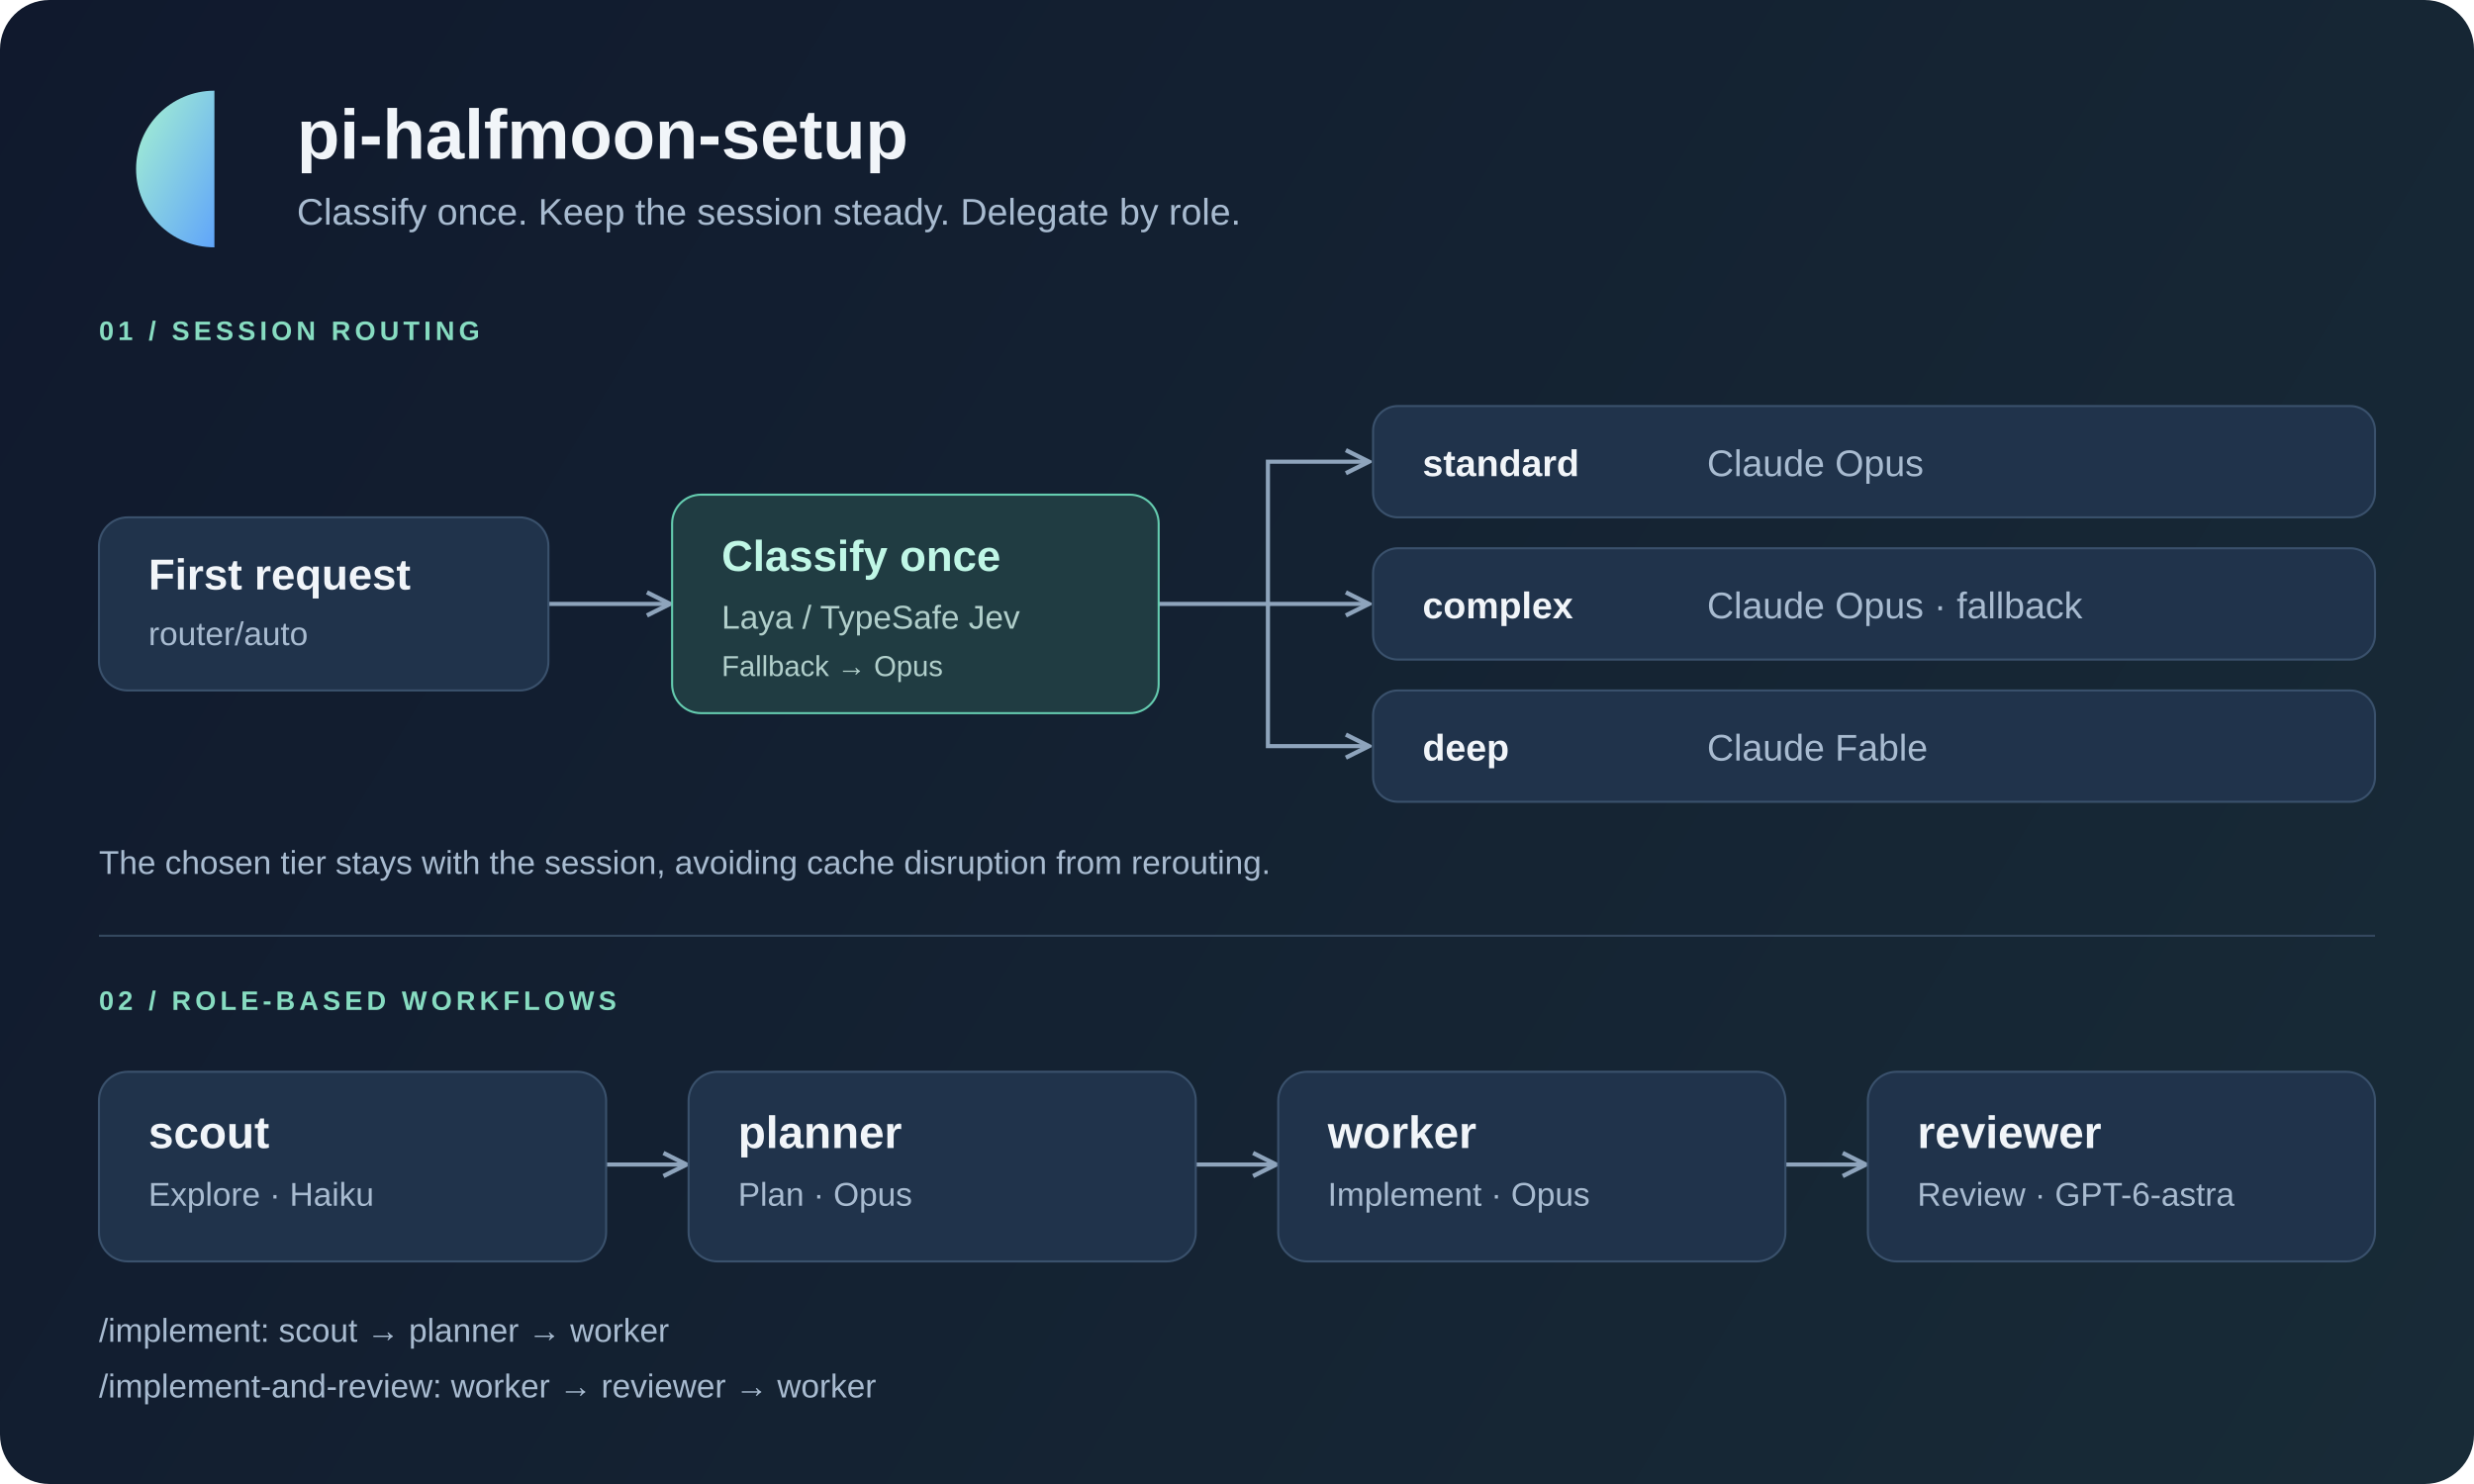
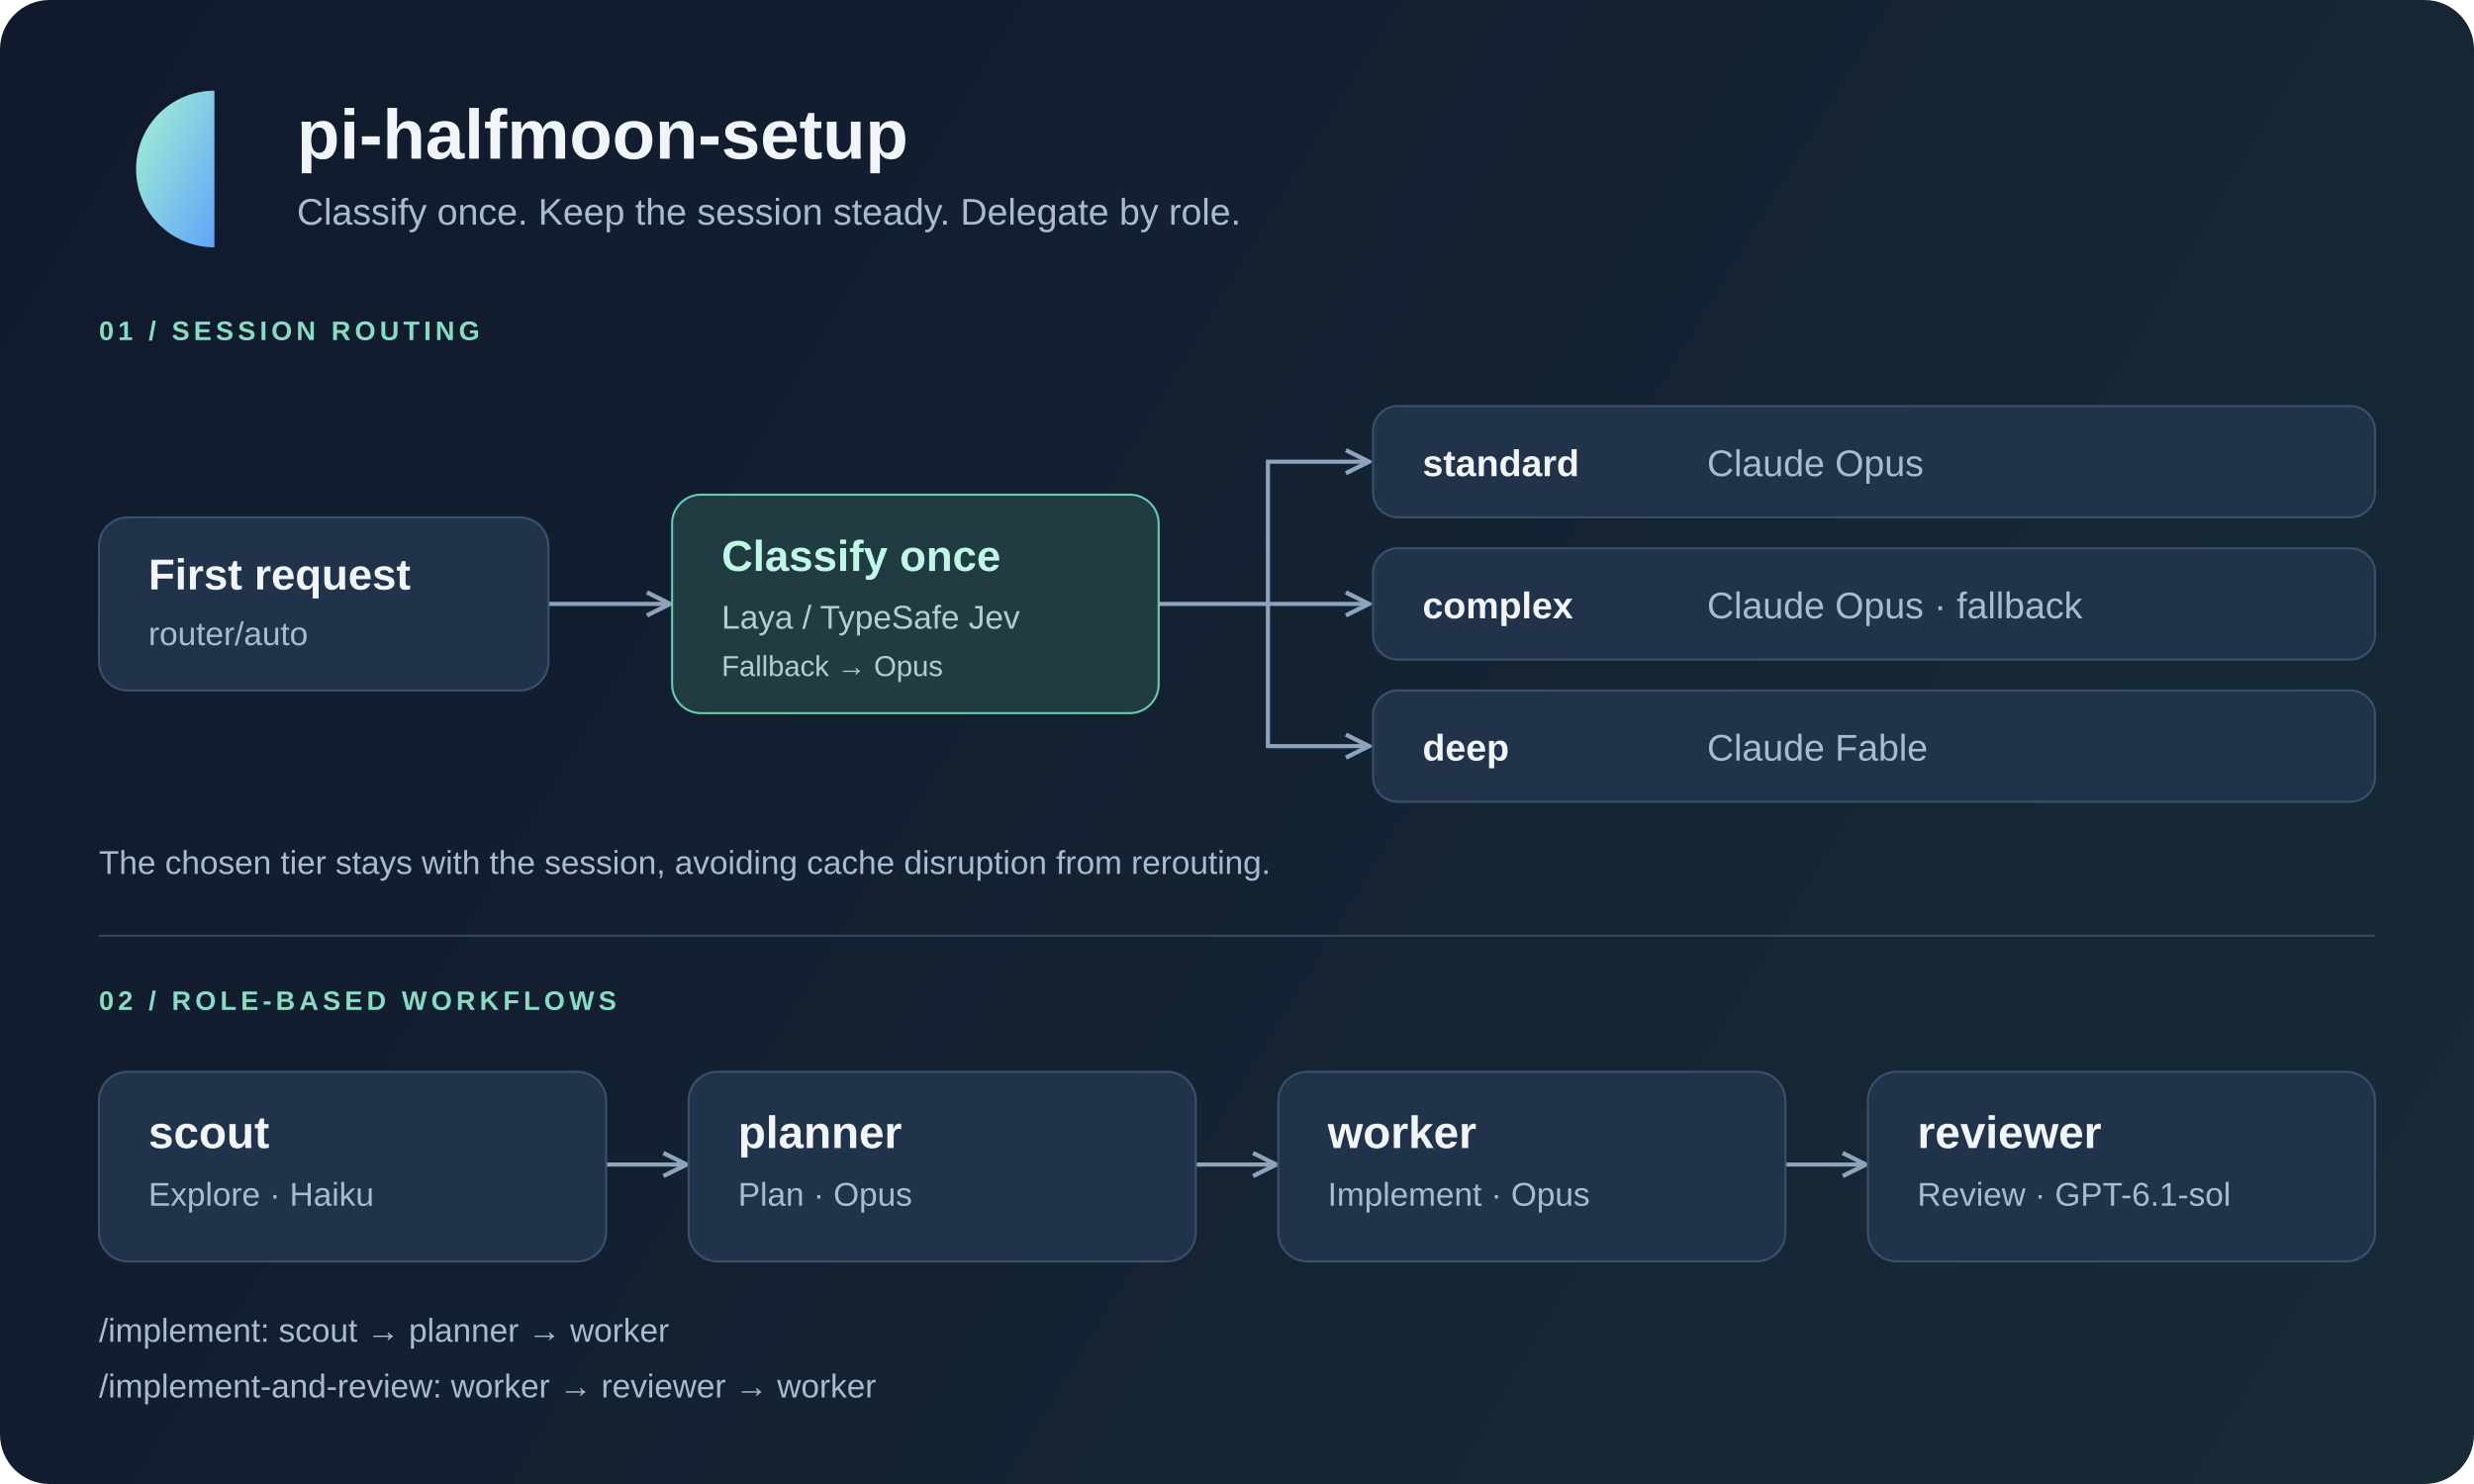
<svg xmlns="http://www.w3.org/2000/svg" width="1200" height="720" viewBox="0 0 1200 720" fill="none">
  <defs>
    <linearGradient id="bg" x2="1200" y2="720" gradientUnits="userSpaceOnUse">
      <stop stop-color="#10192D" />
      <stop offset="1" stop-color="#182B37" />
    </linearGradient>
    <linearGradient id="moon" x2="1" y2="1">
      <stop stop-color="#A7F3D0" />
      <stop offset="1" stop-color="#60A5FA" />
    </linearGradient>
    <marker id="arrow" viewBox="0 0 10 10" refX="9" refY="5" markerWidth="7" markerHeight="7" orient="auto-start-reverse">
      <path d="m1 1 8 4-8 4" stroke="#8EA4BC" stroke-width="1.5" />
    </marker>
  </defs>
  <rect width="1200" height="720" rx="24" fill="url(#bg)" />
  <g font-family="Arial, Helvetica, sans-serif">
    <path d="M104 44a38 38 0 1 0 0 76Z" fill="url(#moon)" />
    <text x="144" y="77" fill="#F1F5F9" font-size="34" font-weight="700">pi-halfmoon-setup</text>
    <text x="144" y="109" fill="#A8BBD0" font-size="18">Classify once. Keep the session steady. Delegate by role.</text>
    <text x="48" y="165" fill="#87DCC1" font-size="13" font-weight="700" letter-spacing="2">01 / SESSION ROUTING</text>
    <g stroke="#8EA4BC" stroke-width="2" marker-end="url(#arrow)">
      <path d="M266 293H325" />
      <path d="M562 293H615V224H664" />
      <path d="M615 293H664" />
      <path d="M615 293V362H664" />
    </g>
    <rect x="48" y="251" width="218" height="84" rx="14" fill="#20334B" stroke="#3A516C" />
    <text x="72" y="286" fill="#F1F5F9" font-size="21" font-weight="700">First request</text>
    <text x="72" y="313" fill="#A8BBD0" font-size="16">router/auto</text>
    <rect x="326" y="240" width="236" height="106" rx="14" fill="#203C42" stroke="#65CDB0" />
    <text x="350" y="277" fill="#C0F7E6" font-size="21" font-weight="700">Classify once</text>
    <text x="350" y="305" fill="#B1CFCB" font-size="16">Laya / TypeSafe Jev</text>
    <text x="350" y="328" fill="#B1CFCB" font-size="14">Fallback → Opus</text>
    <rect x="666" y="197" width="486" height="54" rx="12" fill="#20334B" stroke="#3A516C" />
    <rect x="666" y="266" width="486" height="54" rx="12" fill="#20334B" stroke="#3A516C" />
    <rect x="666" y="335" width="486" height="54" rx="12" fill="#20334B" stroke="#3A516C" />
    <g fill="#F1F5F9" font-size="18" font-weight="700">
      <text x="690" y="231">standard</text>
      <text x="690" y="300">complex</text>
      <text x="690" y="369">deep</text>
    </g>
    <g fill="#A8BBD0" font-size="18">
      <text x="828" y="231">Claude Opus</text>
      <text x="828" y="300">Claude Opus · fallback</text>
      <text x="828" y="369">Claude Fable</text>
    </g>
    <text x="48" y="424" fill="#A8BBD0" font-size="16">The chosen tier stays with the session, avoiding cache disruption from rerouting.</text>
    <path d="M48 454H1152" stroke="#34485E" />
    <text x="48" y="490" fill="#87DCC1" font-size="13" font-weight="700" letter-spacing="2">02 / ROLE-BASED WORKFLOWS</text>
    <g stroke="#8EA4BC" stroke-width="2" marker-end="url(#arrow)">
      <path d="M294 565H333" />
      <path d="M580 565H619" />
      <path d="M866 565H905" />
    </g>
    <g fill="#20334B" stroke="#3A516C">
      <rect x="48" y="520" width="246" height="92" rx="14" />
      <rect x="334" y="520" width="246" height="92" rx="14" />
      <rect x="620" y="520" width="246" height="92" rx="14" />
      <rect x="906" y="520" width="246" height="92" rx="14" />
    </g>
    <g fill="#F1F5F9" font-size="22" font-weight="700">
      <text x="72" y="557">scout</text>
      <text x="358" y="557">planner</text>
      <text x="644" y="557">worker</text>
      <text x="930" y="557">reviewer</text>
    </g>
    <g fill="#A8BBD0" font-size="16">
      <text x="72" y="585">Explore · Haiku</text>
      <text x="358" y="585">Plan · Opus</text>
      <text x="644" y="585">Implement · Opus</text>
-       <text x="930" y="585">Review · GPT-6-astra</text>
+       <text x="930" y="585">Review · GPT-6.1-sol</text>
    </g>
    <text x="48" y="651" fill="#A8BBD0" font-size="16">/implement: scout → planner → worker</text>
    <text x="48" y="678" fill="#A8BBD0" font-size="16">/implement-and-review: worker → reviewer → worker</text>
  </g>
</svg>
